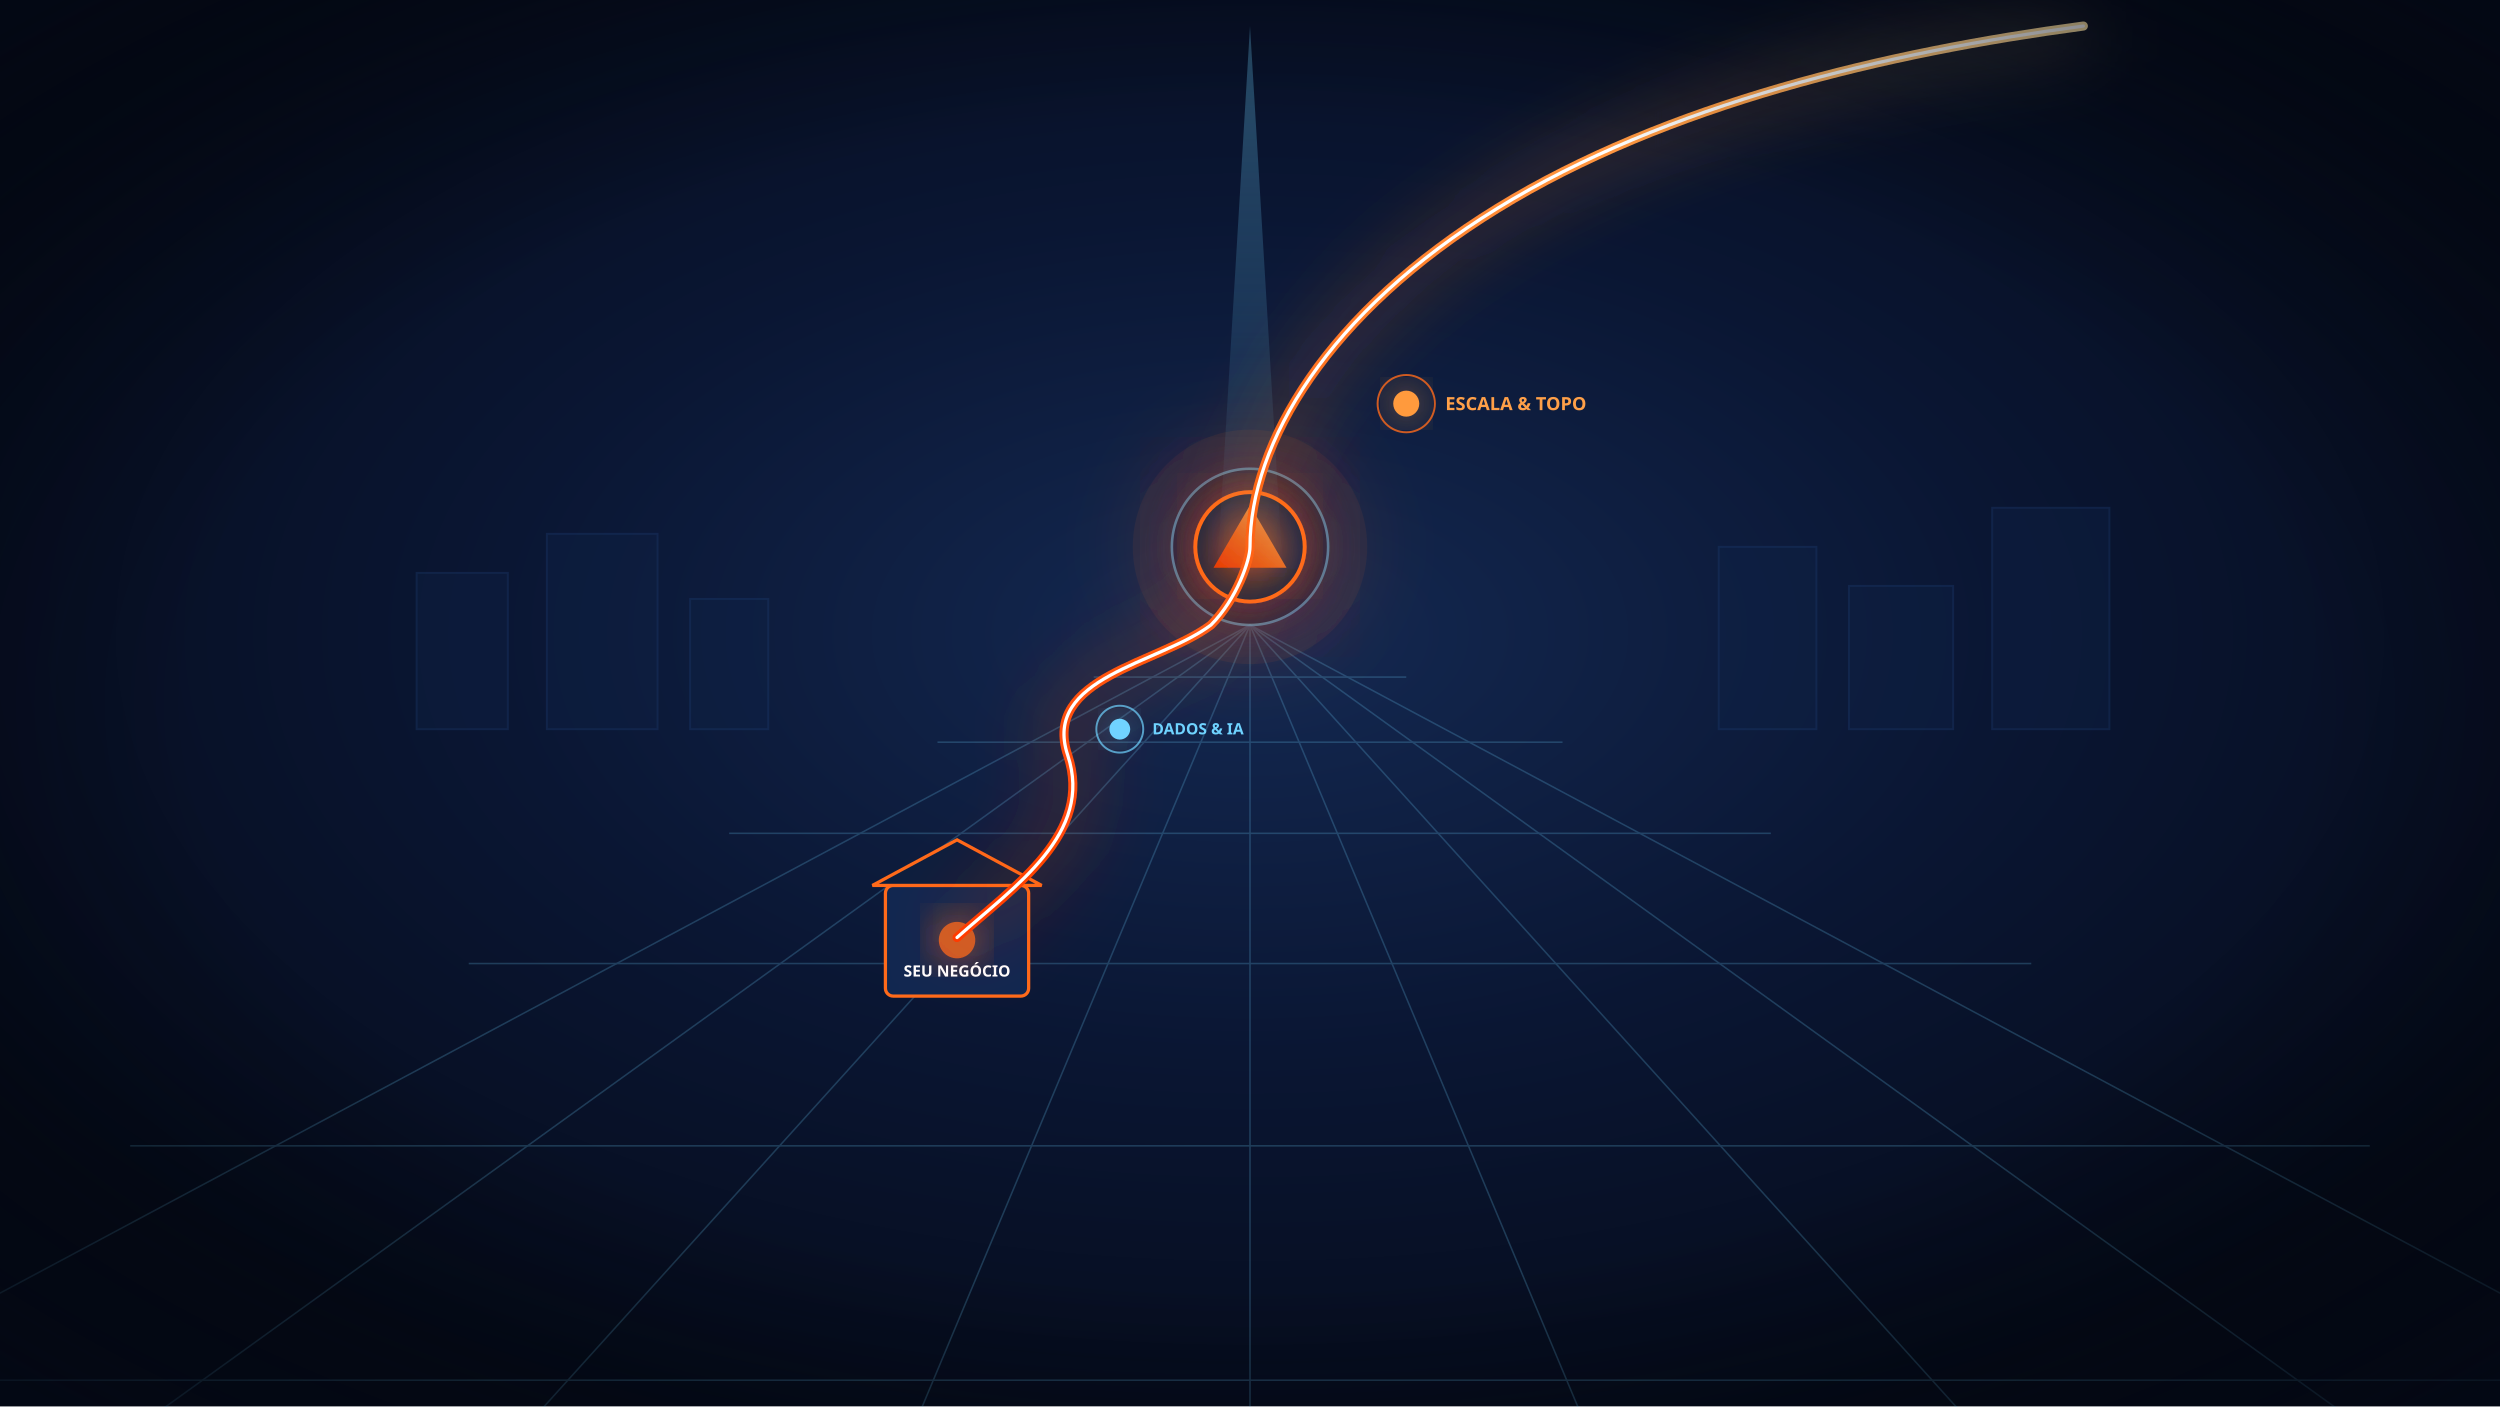
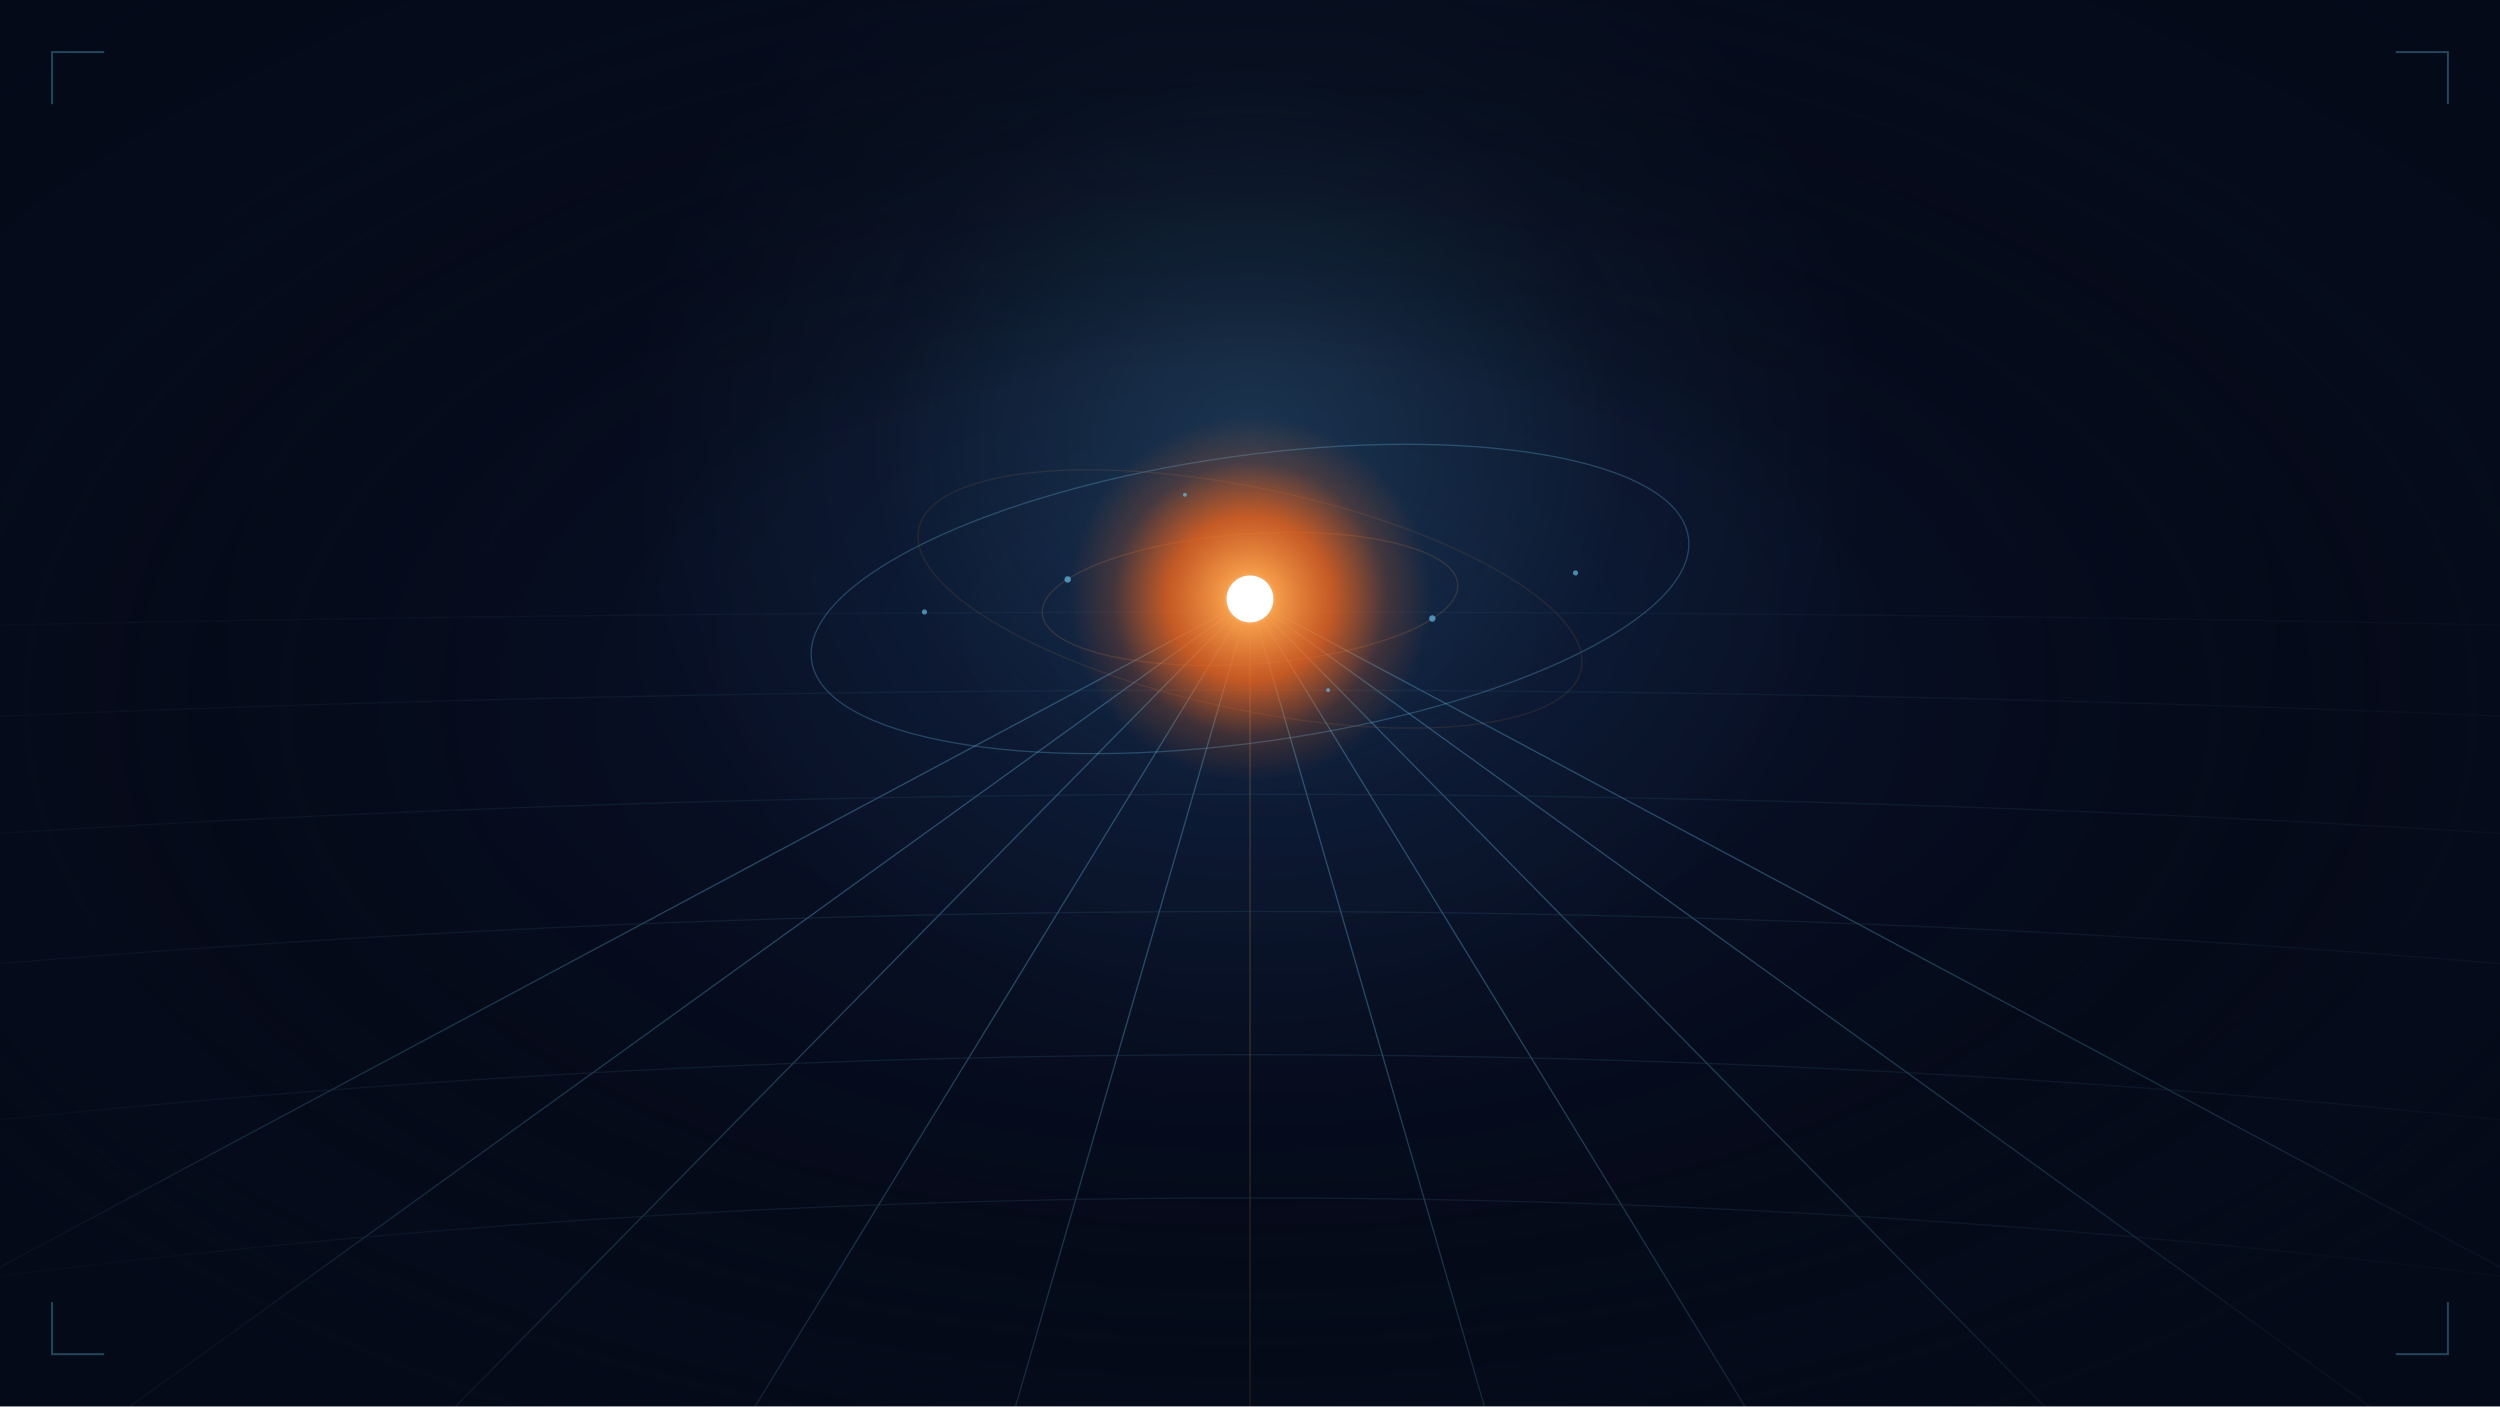
- <svg xmlns="http://www.w3.org/2000/svg" viewBox="0 0 1920 1080" width="100%" height="100%">
+ <svg xmlns="http://www.w3.org/2000/svg" viewBox="0 0 1920 1080" width="1920" height="1080">
  <defs>
-     <radialGradient id="bgGlow" cx="50%" cy="45%" r="60%">
-       <stop offset="0%" stop-color="#142952" />
-       <stop offset="50%" stop-color="#0A1633" />
-       <stop offset="100%" stop-color="#050B1A" />
+     <radialGradient id="bgGlow" cx="50%" cy="45%" r="65%">
+       <stop offset="0%" stop-color="#0A1633" />
+       <stop offset="40%" stop-color="#070E22" />
+       <stop offset="85%" stop-color="#050B1A" />
+       <stop offset="100%" stop-color="#03060E" />
    </radialGradient>
-     <linearGradient id="neonOrange" x1="0%" y1="100%" x2="100%" y2="0%">
-       <stop offset="0%" stop-color="#FF3B00" />
-       <stop offset="40%" stop-color="#FF6A1A" />
-       <stop offset="80%" stop-color="#FFA048" />
-       <stop offset="100%" stop-color="#FFE6A8" />
+     <radialGradient id="orangeCoreGlow" cx="50%" cy="50%" r="50%">
+       <stop offset="0%" stop-color="#FFFFFF" stop-opacity="1" />
+       <stop offset="15%" stop-color="#FFA048" stop-opacity="0.95" />
+       <stop offset="45%" stop-color="#FF6A1A" stop-opacity="0.75" />
+       <stop offset="75%" stop-color="#FF6A1A" stop-opacity="0.2" />
+       <stop offset="100%" stop-color="#FF6A1A" stop-opacity="0" />
+     </radialGradient>
+     <radialGradient id="cyanAmbient" cx="50%" cy="40%" r="40%">
+       <stop offset="0%" stop-color="#6FD3FF" stop-opacity="0.18" />
+       <stop offset="60%" stop-color="#6FD3FF" stop-opacity="0.04" />
+       <stop offset="100%" stop-color="#6FD3FF" stop-opacity="0" />
+     </radialGradient>
+     <linearGradient id="horizonGlow" x1="0%" y1="0%" x2="100%" y2="0%">
+       <stop offset="0%" stop-color="#6FD3FF" stop-opacity="0" />
+       <stop offset="35%" stop-color="#6FD3FF" stop-opacity="0.2" />
+       <stop offset="50%" stop-color="#FFA048" stop-opacity="0.5" />
+       <stop offset="65%" stop-color="#FF6A1A" stop-opacity="0.2" />
+       <stop offset="100%" stop-color="#FF6A1A" stop-opacity="0" />
    </linearGradient>
-     <linearGradient id="cyanBeam" x1="0%" y1="0%" x2="0%" y2="100%">
-       <stop offset="0%" stop-color="#6FD3FF" stop-opacity="0.8" />
-       <stop offset="100%" stop-color="#6FD3FF" stop-opacity="0" />
-     </linearGradient>
-     <filter id="glowFilter" x="-50%" y="-50%" width="200%" height="200%">
-       <feGaussianBlur stdDeviation="16" result="blur1" />
-       <feGaussianBlur stdDeviation="40" result="blur2" />
-       <feMerge>
-         <feMergeNode in="blur2" />
-         <feMergeNode in="blur1" />
-         <feMergeNode in="SourceGraphic" />
-       </feMerge>
-     </filter>
-     <filter id="intenseGlow" x="-50%" y="-50%" width="200%" height="200%">
-       <feGaussianBlur stdDeviation="28" result="blur" />
-       <feMerge>
-         <feMergeNode in="blur" />
-         <feMergeNode in="SourceGraphic" />
-       </feMerge>
-     </filter>
+     <radialGradient id="vignette" cx="50%" cy="50%" r="60%">
+       <stop offset="40%" stop-color="#000000" stop-opacity="0" />
+       <stop offset="85%" stop-color="#050B1A" stop-opacity="0.5" />
+       <stop offset="100%" stop-color="#050B1A" stop-opacity="0.85" />
+     </radialGradient>
  </defs>
  <rect width="1920" height="1080" fill="url(#bgGlow)" />
-   <g opacity="0.22" stroke="#6FD3FF" stroke-width="1.2">
-     <line x1="960" y1="480" x2="-200" y2="1100" />
-     <line x1="960" y1="480" x2="100" y2="1100" />
-     <line x1="960" y1="480" x2="400" y2="1100" />
-     <line x1="960" y1="480" x2="700" y2="1100" />
-     <line x1="960" y1="480" x2="960" y2="1100" />
-     <line x1="960" y1="480" x2="1220" y2="1100" />
-     <line x1="960" y1="480" x2="1520" y2="1100" />
-     <line x1="960" y1="480" x2="1820" y2="1100" />
-     <line x1="960" y1="480" x2="2120" y2="1100" />
-     <line x1="840" y1="520" x2="1080" y2="520" />
-     <line x1="720" y1="570" x2="1200" y2="570" />
-     <line x1="560" y1="640" x2="1360" y2="640" />
-     <line x1="360" y1="740" x2="1560" y2="740" />
-     <line x1="100" y1="880" x2="1820" y2="880" />
-     <line x1="-150" y1="1060" x2="2070" y2="1060" />
+   <circle cx="960" cy="460" r="600" fill="url(#cyanAmbient)" />
+   <g opacity="0.3" stroke="#6FD3FF" stroke-width="1">
+     <line x1="960" y1="460" x2="-200" y2="1080" />
+     <line x1="960" y1="460" x2="100" y2="1080" />
+     <line x1="960" y1="460" x2="350" y2="1080" />
+     <line x1="960" y1="460" x2="580" y2="1080" />
+     <line x1="960" y1="460" x2="780" y2="1080" />
+     <line x1="960" y1="460" x2="960" y2="1080" stroke-width="1.5" stroke="#FFA048" opacity="0.5" />
+     <line x1="960" y1="460" x2="1140" y2="1080" />
+     <line x1="960" y1="460" x2="1340" y2="1080" />
+     <line x1="960" y1="460" x2="1570" y2="1080" />
+     <line x1="960" y1="460" x2="1820" y2="1080" />
+     <line x1="960" y1="460" x2="2120" y2="1080" />
+     <path d="M 0,980 Q 960,860 1920,980" fill="none" opacity="0.4" />
+     <path d="M 0,860 Q 960,760 1920,860" fill="none" opacity="0.35" />
+     <path d="M 0,740 Q 960,660 1920,740" fill="none" opacity="0.3" />
+     <path d="M 0,640 Q 960,580 1920,640" fill="none" opacity="0.25" />
+     <path d="M 0,550 Q 960,510 1920,550" fill="none" opacity="0.2" />
+     <path d="M 0,480 Q 960,460 1920,480" fill="none" opacity="0.15" />
  </g>
-   <g opacity="0.35" fill="#0E2347" stroke="#1C3D73" stroke-width="1.5">
-     <rect x="320" y="440" width="70" height="120" />
-     <rect x="420" y="410" width="85" height="150" />
-     <rect x="530" y="460" width="60" height="100" />
-     <rect x="1320" y="420" width="75" height="140" />
-     <rect x="1420" y="450" width="80" height="110" />
-     <rect x="1530" y="390" width="90" height="170" />
+   <line x1="0" y1="460" x2="1920" y2="460" stroke="url(#horizonGlow)" stroke-width="2" />
+   <g opacity="0.25" fill="none" stroke="#6FD3FF" stroke-width="1">
+     <ellipse cx="960" cy="460" rx="340" ry="110" transform="rotate(-8 960 460)" />
+     <ellipse cx="960" cy="460" rx="260" ry="85" transform="rotate(12 960 460)" stroke="#FF9A3C" opacity="0.4" />
+     <ellipse cx="960" cy="460" rx="160" ry="50" transform="rotate(-4 960 460)" stroke="#FFA048" opacity="0.6" />
  </g>
-   <g transform="translate(680, 680)">
-     <rect x="0" y="0" width="110" height="85" rx="6" fill="#112750" stroke="#FF6A1A" stroke-width="2.5" />
-     <path d="M-10,0 L55,-35 L120,0 Z" fill="#0D1E3D" stroke="#FF6A1A" stroke-width="2.5" />
-     <circle cx="55" cy="42" r="14" fill="#FF6A1A" opacity="0.8" filter="url(#glowFilter)" />
-     <text x="55" y="70" text-anchor="middle" fill="#FFFFFF" font-family="'Space Grotesk', sans-serif" font-size="12" font-weight="bold">SEU NEGÓCIO</text>
+   <circle cx="960" cy="460" r="140" fill="url(#orangeCoreGlow)" />
+   <circle cx="960" cy="460" r="18" fill="#FFFFFF" />
+   <g fill="#6FD3FF" opacity="0.6">
+     <circle cx="820" cy="445" r="2.5" />
+     <circle cx="1100" cy="475" r="2.5" />
+     <circle cx="710" cy="470" r="2" />
+     <circle cx="1210" cy="440" r="2" />
+     <circle cx="910" cy="380" r="1.5" />
+     <circle cx="1020" cy="530" r="1.5" />
  </g>
-   <g transform="translate(960, 420)">
-     <circle cx="0" cy="0" r="90" fill="#FF6A1A" opacity="0.12" filter="url(#intenseGlow)" />
-     <circle cx="0" cy="0" r="60" fill="#0A1633" stroke="#6FD3FF" stroke-width="2" opacity="0.6" />
-     <circle cx="0" cy="0" r="42" fill="#0E2347" stroke="#FF6A1A" stroke-width="3" filter="url(#glowFilter)" />
-     <polygon points="0,-32 28,16 -28,16" fill="url(#neonOrange)" opacity="0.9" filter="url(#glowFilter)" />
-     <path d="M-25,16 L0,-400 L25,16 Z" fill="url(#cyanBeam)" opacity="0.4" />
+   <rect width="1920" height="1080" fill="url(#vignette)" />
+   <g stroke="#6FD3FF" stroke-width="1.5" opacity="0.3" fill="none">
+     <path d="M 40,80 L 40,40 L 80,40" />
+     <path d="M 1880,80 L 1880,40 L 1840,40" />
+     <path d="M 40,1000 L 40,1040 L 80,1040" />
+     <path d="M 1880,1000 L 1880,1040 L 1840,1040" />
  </g>
-   <path d="M735,720 C780,680 840,640 820,580 C800,520 890,510 930,480 C950,460 960,430 960,420 C960,340 1020,240 1150,160 C1280,80 1450,40 1600,20" fill="none" stroke="url(#neonOrange)" stroke-width="7" stroke-linecap="round" filter="url(#intenseGlow)" />
-   <path d="M735,720 C780,680 840,640 820,580 C800,520 890,510 930,480 C950,460 960,430 960,420 C960,340 1020,240 1150,160 C1280,80 1450,40 1600,20" fill="none" stroke="#FFFFFF" stroke-width="2.5" stroke-linecap="round" />
-   <g transform="translate(860, 560)">
-     <circle cx="0" cy="0" r="8" fill="#6FD3FF" filter="url(#glowFilter)" />
-     <circle cx="0" cy="0" r="18" fill="none" stroke="#6FD3FF" stroke-width="1.5" opacity="0.7" />
-     <text x="25" y="4" fill="#6FD3FF" font-family="'Space Grotesk', sans-serif" font-size="12" font-weight="bold">DADOS &amp; IA</text>
-   </g>
-   <g transform="translate(1080, 310)">
-     <circle cx="0" cy="0" r="10" fill="#FF9A3C" filter="url(#glowFilter)" />
-     <circle cx="0" cy="0" r="22" fill="none" stroke="#FF6A1A" stroke-width="1.5" opacity="0.8" />
-     <text x="30" y="5" fill="#FFA048" font-family="'Space Grotesk', sans-serif" font-size="14" font-weight="bold">ESCALA &amp; TOPO</text>
-   </g>
-   <radialGradient id="vignette" cx="50%" cy="50%" r="70%">
-     <stop offset="60%" stop-color="#000000" stop-opacity="0" />
-     <stop offset="100%" stop-color="#030712" stop-opacity="0.75" />
-   </radialGradient>
-   <rect width="1920" height="1080" fill="url(#vignette)" />
</svg>
